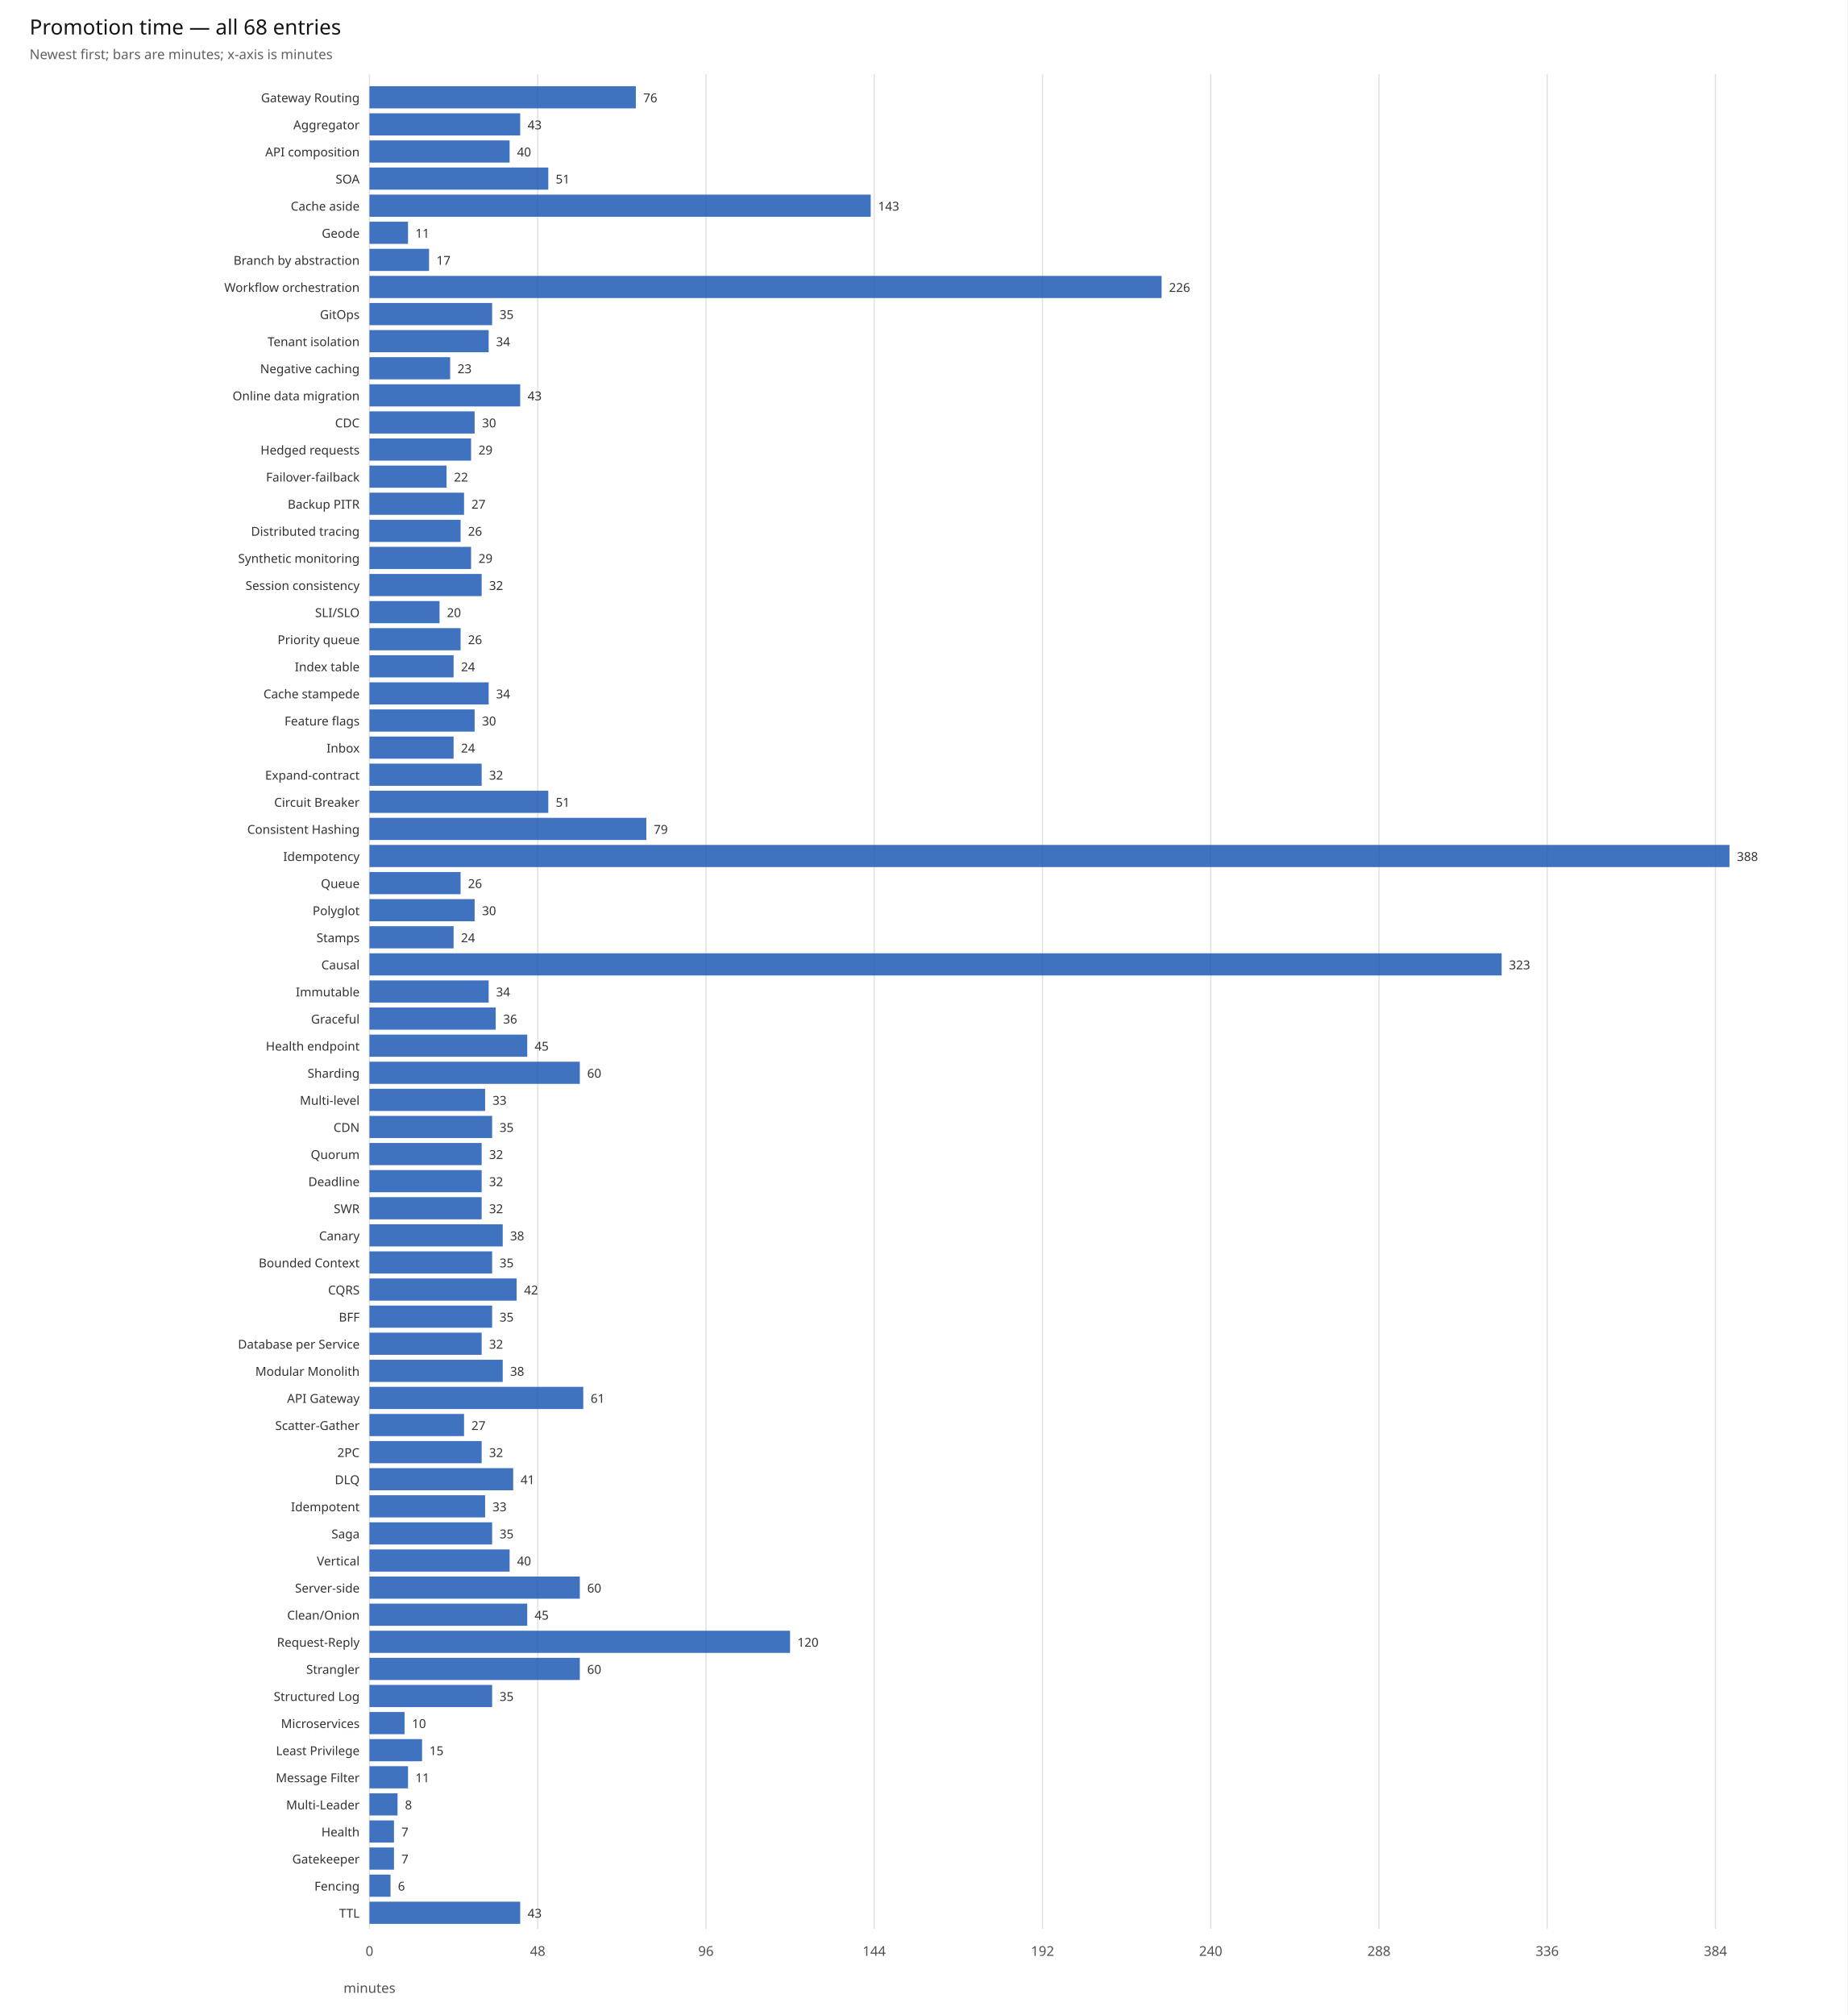
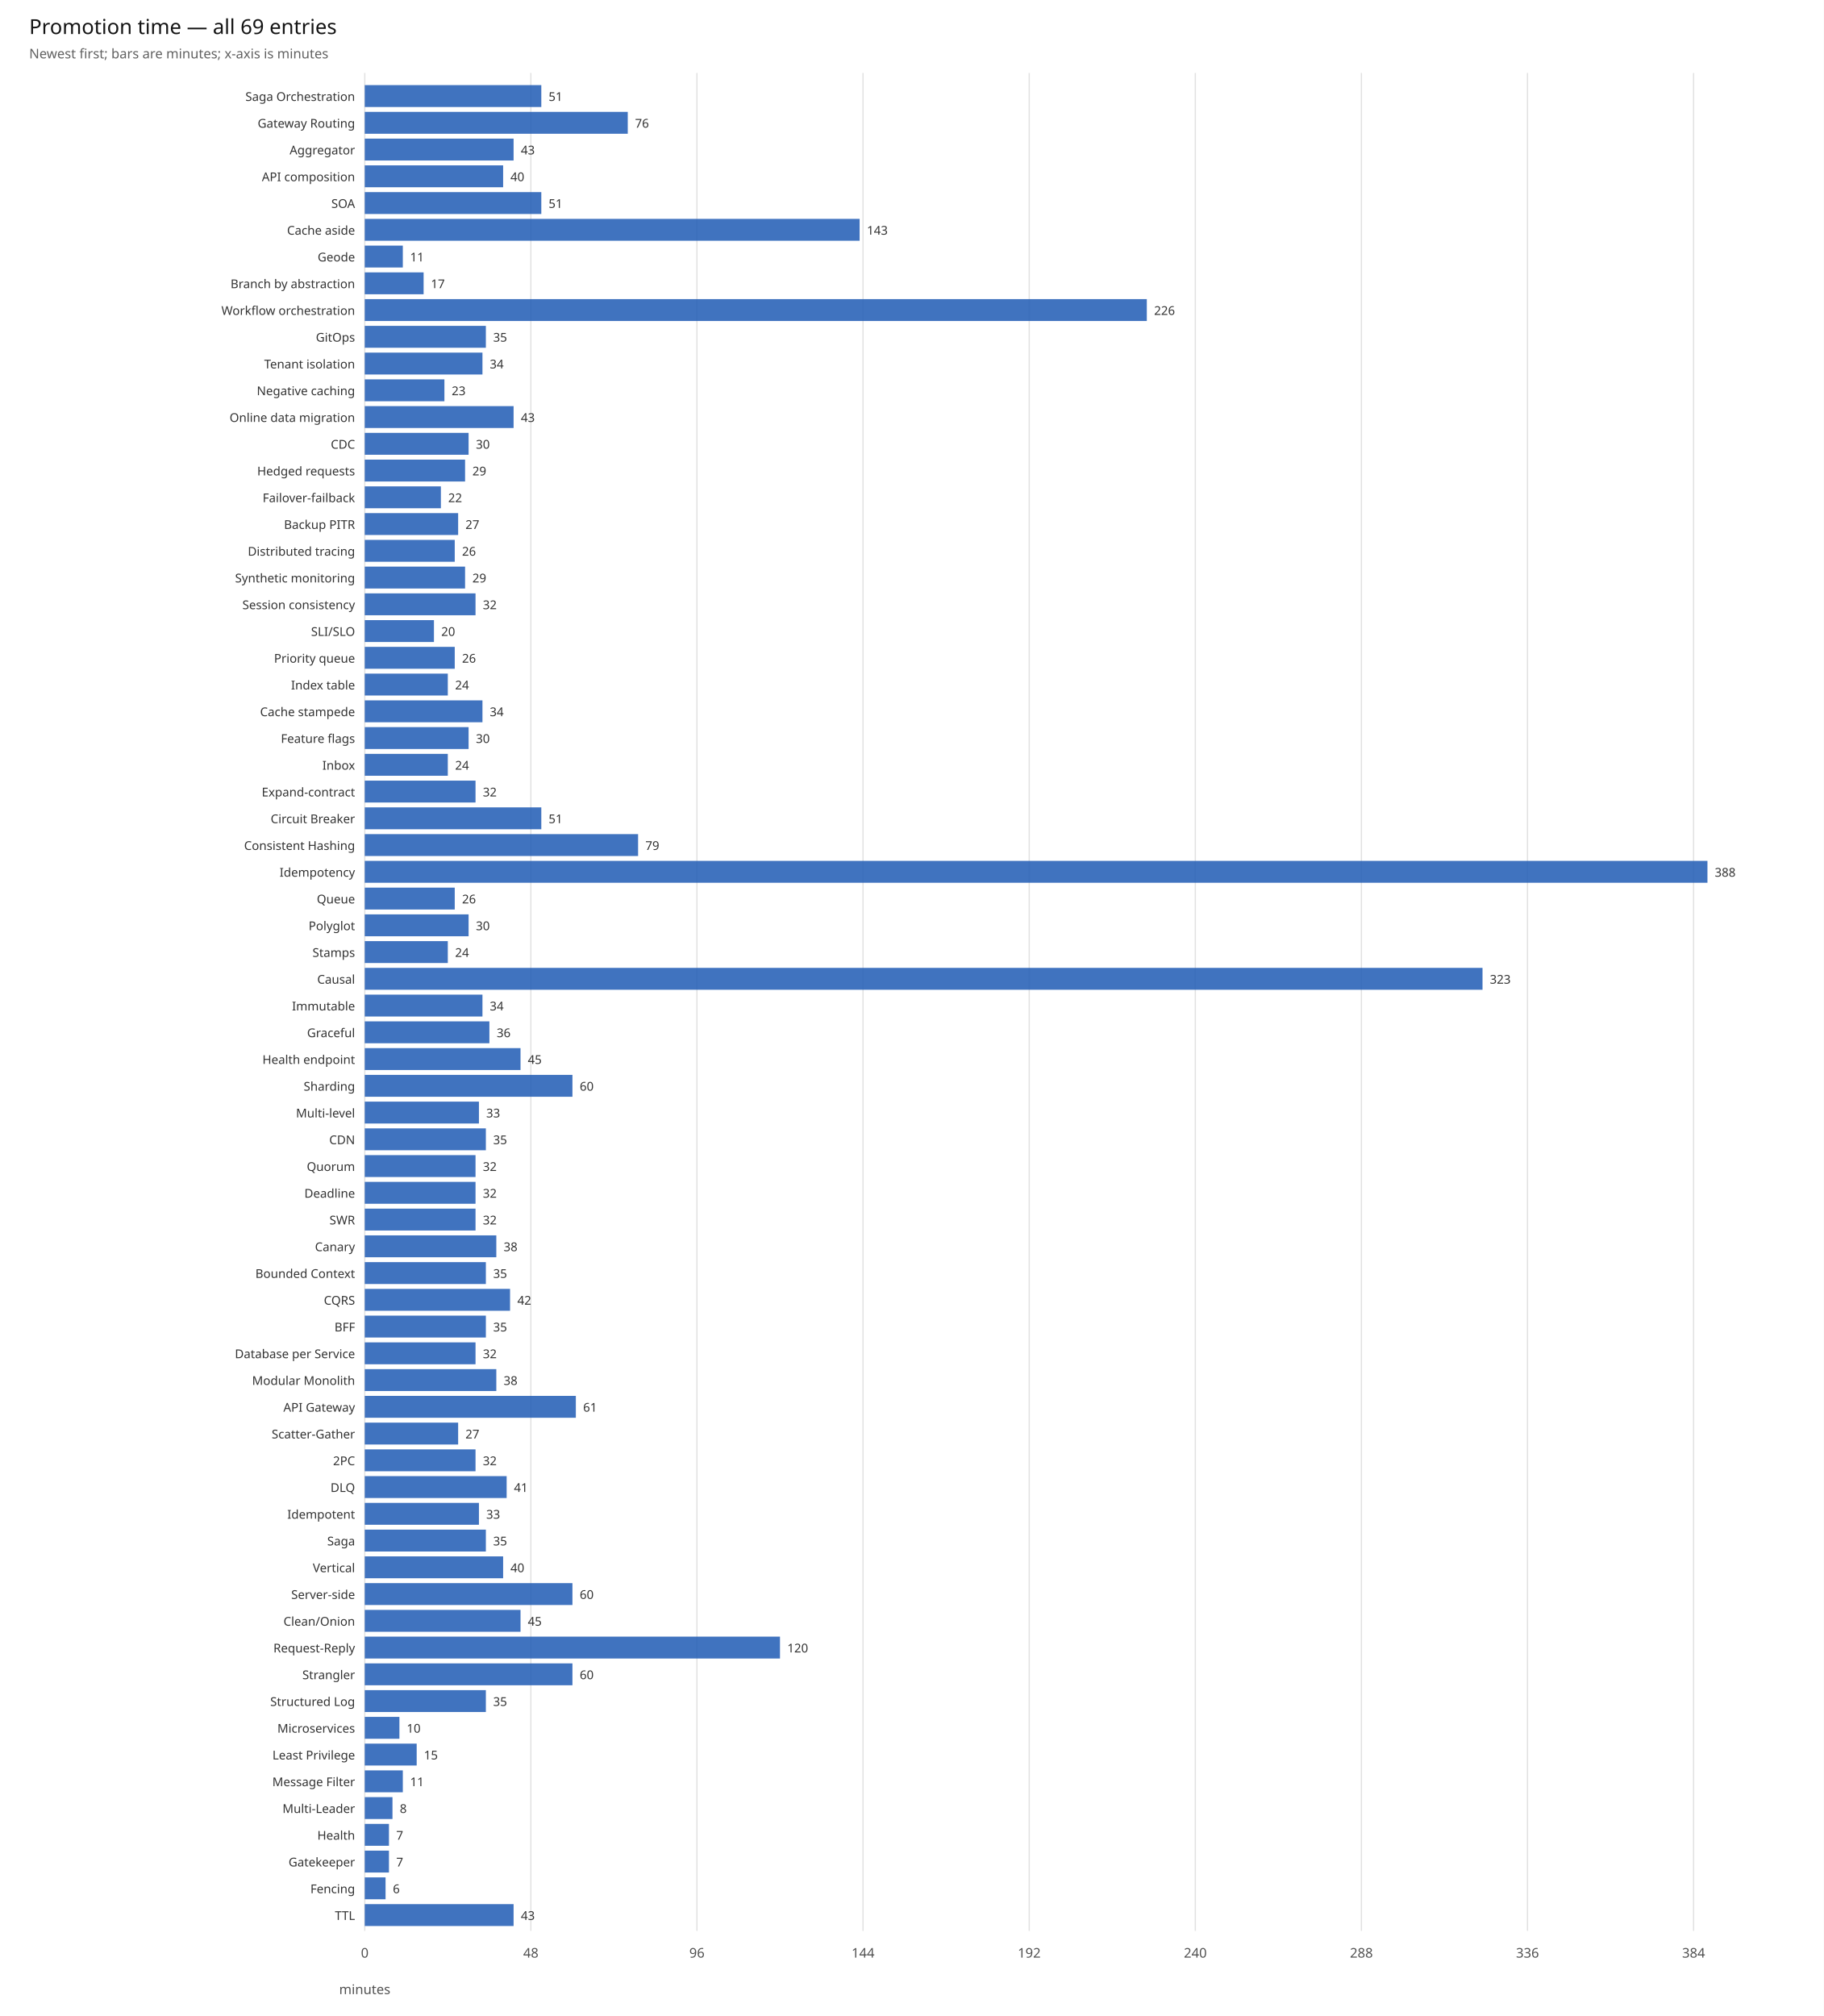
- <svg xmlns="http://www.w3.org/2000/svg" width="1500" height="1636" viewBox="0 0 1500 1636">
+ <svg xmlns="http://www.w3.org/2000/svg" width="1500" height="1658" viewBox="0 0 1500 1658">
  <rect width="100%" height="100%" fill="white" />
-   <text x="24" y="28" font-family="Verdana" font-size="17" fill="#141414">Promotion time — all 68 entries</text>
+   <text x="24" y="28" font-family="Verdana" font-size="17" fill="#141414">Promotion time — all 69 entries</text>
  <text x="24" y="48" font-family="Verdana" font-size="11" fill="#606060">Newest first; bars are minutes; x-axis is minutes</text>
-   <line x1="300.0" y1="60" x2="300.0" y2="1566" stroke="#e1e1e1" />
-   <text x="300.0" y="1588" text-anchor="middle" font-family="Verdana" font-size="11" fill="#505050">0</text>
-   <line x1="436.6" y1="60" x2="436.6" y2="1566" stroke="#e1e1e1" />
-   <text x="436.6" y="1588" text-anchor="middle" font-family="Verdana" font-size="11" fill="#505050">48</text>
-   <line x1="573.2" y1="60" x2="573.2" y2="1566" stroke="#e1e1e1" />
-   <text x="573.2" y="1588" text-anchor="middle" font-family="Verdana" font-size="11" fill="#505050">96</text>
-   <line x1="709.8" y1="60" x2="709.8" y2="1566" stroke="#e1e1e1" />
-   <text x="709.8" y="1588" text-anchor="middle" font-family="Verdana" font-size="11" fill="#505050">144</text>
-   <line x1="846.5" y1="60" x2="846.5" y2="1566" stroke="#e1e1e1" />
-   <text x="846.5" y="1588" text-anchor="middle" font-family="Verdana" font-size="11" fill="#505050">192</text>
-   <line x1="983.1" y1="60" x2="983.1" y2="1566" stroke="#e1e1e1" />
-   <text x="983.1" y="1588" text-anchor="middle" font-family="Verdana" font-size="11" fill="#505050">240</text>
-   <line x1="1119.7" y1="60" x2="1119.7" y2="1566" stroke="#e1e1e1" />
-   <text x="1119.7" y="1588" text-anchor="middle" font-family="Verdana" font-size="11" fill="#505050">288</text>
-   <line x1="1256.3" y1="60" x2="1256.3" y2="1566" stroke="#e1e1e1" />
-   <text x="1256.3" y="1588" text-anchor="middle" font-family="Verdana" font-size="11" fill="#505050">336</text>
-   <line x1="1392.9" y1="60" x2="1392.9" y2="1566" stroke="#e1e1e1" />
-   <text x="1392.9" y="1588" text-anchor="middle" font-family="Verdana" font-size="11" fill="#505050">384</text>
-   <rect x="300" y="70" width="216.3" height="18" fill="#1e5ab4" opacity="0.85" />
-   <text x="292" y="83" text-anchor="end" font-family="Verdana" font-size="10" fill="#323232">Gateway Routing</text>
-   <text x="522.3" y="83" font-family="Verdana" font-size="10" fill="#323232">76</text>
-   <rect x="300" y="92" width="122.4" height="18" fill="#1e5ab4" opacity="0.85" />
-   <text x="292" y="105" text-anchor="end" font-family="Verdana" font-size="10" fill="#323232">Aggregator</text>
-   <text x="428.4" y="105" font-family="Verdana" font-size="10" fill="#323232">43</text>
-   <rect x="300" y="114" width="113.8" height="18" fill="#1e5ab4" opacity="0.85" />
-   <text x="292" y="127" text-anchor="end" font-family="Verdana" font-size="10" fill="#323232">API composition</text>
-   <text x="419.8" y="127" font-family="Verdana" font-size="10" fill="#323232">40</text>
-   <rect x="300" y="136" width="145.2" height="18" fill="#1e5ab4" opacity="0.85" />
-   <text x="292" y="149" text-anchor="end" font-family="Verdana" font-size="10" fill="#323232">SOA</text>
-   <text x="451.2" y="149" font-family="Verdana" font-size="10" fill="#323232">51</text>
-   <rect x="300" y="158" width="407.0" height="18" fill="#1e5ab4" opacity="0.85" />
-   <text x="292" y="171" text-anchor="end" font-family="Verdana" font-size="10" fill="#323232">Cache aside</text>
-   <text x="713.0" y="171" font-family="Verdana" font-size="10" fill="#323232">143</text>
-   <rect x="300" y="180" width="31.3" height="18" fill="#1e5ab4" opacity="0.85" />
-   <text x="292" y="193" text-anchor="end" font-family="Verdana" font-size="10" fill="#323232">Geode</text>
-   <text x="337.3" y="193" font-family="Verdana" font-size="10" fill="#323232">11</text>
-   <rect x="300" y="202" width="48.4" height="18" fill="#1e5ab4" opacity="0.85" />
-   <text x="292" y="215" text-anchor="end" font-family="Verdana" font-size="10" fill="#323232">Branch by abstraction</text>
-   <text x="354.4" y="215" font-family="Verdana" font-size="10" fill="#323232">17</text>
-   <rect x="300" y="224" width="643.2" height="18" fill="#1e5ab4" opacity="0.85" />
-   <text x="292" y="237" text-anchor="end" font-family="Verdana" font-size="10" fill="#323232">Workflow orchestration</text>
-   <text x="949.2" y="237" font-family="Verdana" font-size="10" fill="#323232">226</text>
-   <rect x="300" y="246" width="99.6" height="18" fill="#1e5ab4" opacity="0.85" />
-   <text x="292" y="259" text-anchor="end" font-family="Verdana" font-size="10" fill="#323232">GitOps</text>
-   <text x="405.6" y="259" font-family="Verdana" font-size="10" fill="#323232">35</text>
-   <rect x="300" y="268" width="96.8" height="18" fill="#1e5ab4" opacity="0.85" />
-   <text x="292" y="281" text-anchor="end" font-family="Verdana" font-size="10" fill="#323232">Tenant isolation</text>
-   <text x="402.8" y="281" font-family="Verdana" font-size="10" fill="#323232">34</text>
-   <rect x="300" y="290" width="65.5" height="18" fill="#1e5ab4" opacity="0.85" />
-   <text x="292" y="303" text-anchor="end" font-family="Verdana" font-size="10" fill="#323232">Negative caching</text>
-   <text x="371.5" y="303" font-family="Verdana" font-size="10" fill="#323232">23</text>
-   <rect x="300" y="312" width="122.4" height="18" fill="#1e5ab4" opacity="0.85" />
-   <text x="292" y="325" text-anchor="end" font-family="Verdana" font-size="10" fill="#323232">Online data migration</text>
-   <text x="428.4" y="325" font-family="Verdana" font-size="10" fill="#323232">43</text>
-   <rect x="300" y="334" width="85.4" height="18" fill="#1e5ab4" opacity="0.85" />
-   <text x="292" y="347" text-anchor="end" font-family="Verdana" font-size="10" fill="#323232">CDC</text>
-   <text x="391.4" y="347" font-family="Verdana" font-size="10" fill="#323232">30</text>
-   <rect x="300" y="356" width="82.5" height="18" fill="#1e5ab4" opacity="0.85" />
-   <text x="292" y="369" text-anchor="end" font-family="Verdana" font-size="10" fill="#323232">Hedged requests</text>
-   <text x="388.5" y="369" font-family="Verdana" font-size="10" fill="#323232">29</text>
-   <rect x="300" y="378" width="62.6" height="18" fill="#1e5ab4" opacity="0.85" />
-   <text x="292" y="391" text-anchor="end" font-family="Verdana" font-size="10" fill="#323232">Failover-failback</text>
-   <text x="368.6" y="391" font-family="Verdana" font-size="10" fill="#323232">22</text>
-   <rect x="300" y="400" width="76.8" height="18" fill="#1e5ab4" opacity="0.85" />
-   <text x="292" y="413" text-anchor="end" font-family="Verdana" font-size="10" fill="#323232">Backup PITR</text>
-   <text x="382.8" y="413" font-family="Verdana" font-size="10" fill="#323232">27</text>
-   <rect x="300" y="422" width="74.0" height="18" fill="#1e5ab4" opacity="0.85" />
-   <text x="292" y="435" text-anchor="end" font-family="Verdana" font-size="10" fill="#323232">Distributed tracing</text>
-   <text x="380.0" y="435" font-family="Verdana" font-size="10" fill="#323232">26</text>
-   <rect x="300" y="444" width="82.5" height="18" fill="#1e5ab4" opacity="0.85" />
-   <text x="292" y="457" text-anchor="end" font-family="Verdana" font-size="10" fill="#323232">Synthetic monitoring</text>
-   <text x="388.5" y="457" font-family="Verdana" font-size="10" fill="#323232">29</text>
-   <rect x="300" y="466" width="91.1" height="18" fill="#1e5ab4" opacity="0.85" />
-   <text x="292" y="479" text-anchor="end" font-family="Verdana" font-size="10" fill="#323232">Session consistency</text>
-   <text x="397.1" y="479" font-family="Verdana" font-size="10" fill="#323232">32</text>
-   <rect x="300" y="488" width="56.9" height="18" fill="#1e5ab4" opacity="0.85" />
-   <text x="292" y="501" text-anchor="end" font-family="Verdana" font-size="10" fill="#323232">SLI/SLO</text>
-   <text x="362.9" y="501" font-family="Verdana" font-size="10" fill="#323232">20</text>
-   <rect x="300" y="510" width="74.0" height="18" fill="#1e5ab4" opacity="0.85" />
-   <text x="292" y="523" text-anchor="end" font-family="Verdana" font-size="10" fill="#323232">Priority queue</text>
-   <text x="380.0" y="523" font-family="Verdana" font-size="10" fill="#323232">26</text>
-   <rect x="300" y="532" width="68.3" height="18" fill="#1e5ab4" opacity="0.85" />
-   <text x="292" y="545" text-anchor="end" font-family="Verdana" font-size="10" fill="#323232">Index table</text>
-   <text x="374.3" y="545" font-family="Verdana" font-size="10" fill="#323232">24</text>
-   <rect x="300" y="554" width="96.8" height="18" fill="#1e5ab4" opacity="0.85" />
-   <text x="292" y="567" text-anchor="end" font-family="Verdana" font-size="10" fill="#323232">Cache stampede</text>
-   <text x="402.8" y="567" font-family="Verdana" font-size="10" fill="#323232">34</text>
-   <rect x="300" y="576" width="85.4" height="18" fill="#1e5ab4" opacity="0.85" />
-   <text x="292" y="589" text-anchor="end" font-family="Verdana" font-size="10" fill="#323232">Feature flags</text>
-   <text x="391.4" y="589" font-family="Verdana" font-size="10" fill="#323232">30</text>
-   <rect x="300" y="598" width="68.3" height="18" fill="#1e5ab4" opacity="0.85" />
-   <text x="292" y="611" text-anchor="end" font-family="Verdana" font-size="10" fill="#323232">Inbox</text>
-   <text x="374.3" y="611" font-family="Verdana" font-size="10" fill="#323232">24</text>
-   <rect x="300" y="620" width="91.1" height="18" fill="#1e5ab4" opacity="0.85" />
-   <text x="292" y="633" text-anchor="end" font-family="Verdana" font-size="10" fill="#323232">Expand-contract</text>
-   <text x="397.1" y="633" font-family="Verdana" font-size="10" fill="#323232">32</text>
-   <rect x="300" y="642" width="145.2" height="18" fill="#1e5ab4" opacity="0.85" />
-   <text x="292" y="655" text-anchor="end" font-family="Verdana" font-size="10" fill="#323232">Circuit Breaker</text>
-   <text x="451.2" y="655" font-family="Verdana" font-size="10" fill="#323232">51</text>
-   <rect x="300" y="664" width="224.8" height="18" fill="#1e5ab4" opacity="0.85" />
-   <text x="292" y="677" text-anchor="end" font-family="Verdana" font-size="10" fill="#323232">Consistent Hashing</text>
-   <text x="530.8" y="677" font-family="Verdana" font-size="10" fill="#323232">79</text>
-   <rect x="300" y="686" width="1104.3" height="18" fill="#1e5ab4" opacity="0.85" />
-   <text x="292" y="699" text-anchor="end" font-family="Verdana" font-size="10" fill="#323232">Idempotency</text>
-   <text x="1410.3" y="699" font-family="Verdana" font-size="10" fill="#323232">388</text>
-   <rect x="300" y="708" width="74.0" height="18" fill="#1e5ab4" opacity="0.85" />
-   <text x="292" y="721" text-anchor="end" font-family="Verdana" font-size="10" fill="#323232">Queue</text>
-   <text x="380.0" y="721" font-family="Verdana" font-size="10" fill="#323232">26</text>
-   <rect x="300" y="730" width="85.4" height="18" fill="#1e5ab4" opacity="0.85" />
-   <text x="292" y="743" text-anchor="end" font-family="Verdana" font-size="10" fill="#323232">Polyglot</text>
-   <text x="391.4" y="743" font-family="Verdana" font-size="10" fill="#323232">30</text>
-   <rect x="300" y="752" width="68.3" height="18" fill="#1e5ab4" opacity="0.85" />
-   <text x="292" y="765" text-anchor="end" font-family="Verdana" font-size="10" fill="#323232">Stamps</text>
-   <text x="374.3" y="765" font-family="Verdana" font-size="10" fill="#323232">24</text>
-   <rect x="300" y="774" width="919.3" height="18" fill="#1e5ab4" opacity="0.85" />
-   <text x="292" y="787" text-anchor="end" font-family="Verdana" font-size="10" fill="#323232">Causal</text>
-   <text x="1225.3" y="787" font-family="Verdana" font-size="10" fill="#323232">323</text>
-   <rect x="300" y="796" width="96.8" height="18" fill="#1e5ab4" opacity="0.85" />
-   <text x="292" y="809" text-anchor="end" font-family="Verdana" font-size="10" fill="#323232">Immutable</text>
-   <text x="402.8" y="809" font-family="Verdana" font-size="10" fill="#323232">34</text>
-   <rect x="300" y="818" width="102.5" height="18" fill="#1e5ab4" opacity="0.85" />
-   <text x="292" y="831" text-anchor="end" font-family="Verdana" font-size="10" fill="#323232">Graceful</text>
-   <text x="408.5" y="831" font-family="Verdana" font-size="10" fill="#323232">36</text>
-   <rect x="300" y="840" width="128.1" height="18" fill="#1e5ab4" opacity="0.85" />
-   <text x="292" y="853" text-anchor="end" font-family="Verdana" font-size="10" fill="#323232">Health endpoint</text>
-   <text x="434.1" y="853" font-family="Verdana" font-size="10" fill="#323232">45</text>
-   <rect x="300" y="862" width="170.8" height="18" fill="#1e5ab4" opacity="0.85" />
-   <text x="292" y="875" text-anchor="end" font-family="Verdana" font-size="10" fill="#323232">Sharding</text>
-   <text x="476.8" y="875" font-family="Verdana" font-size="10" fill="#323232">60</text>
-   <rect x="300" y="884" width="93.9" height="18" fill="#1e5ab4" opacity="0.85" />
-   <text x="292" y="897" text-anchor="end" font-family="Verdana" font-size="10" fill="#323232">Multi-level</text>
-   <text x="399.9" y="897" font-family="Verdana" font-size="10" fill="#323232">33</text>
-   <rect x="300" y="906" width="99.6" height="18" fill="#1e5ab4" opacity="0.85" />
-   <text x="292" y="919" text-anchor="end" font-family="Verdana" font-size="10" fill="#323232">CDN</text>
-   <text x="405.6" y="919" font-family="Verdana" font-size="10" fill="#323232">35</text>
-   <rect x="300" y="928" width="91.1" height="18" fill="#1e5ab4" opacity="0.85" />
-   <text x="292" y="941" text-anchor="end" font-family="Verdana" font-size="10" fill="#323232">Quorum</text>
-   <text x="397.1" y="941" font-family="Verdana" font-size="10" fill="#323232">32</text>
+   <line x1="300.0" y1="60" x2="300.0" y2="1588" stroke="#e1e1e1" />
+   <text x="300.0" y="1610" text-anchor="middle" font-family="Verdana" font-size="11" fill="#505050">0</text>
+   <line x1="436.6" y1="60" x2="436.6" y2="1588" stroke="#e1e1e1" />
+   <text x="436.6" y="1610" text-anchor="middle" font-family="Verdana" font-size="11" fill="#505050">48</text>
+   <line x1="573.2" y1="60" x2="573.2" y2="1588" stroke="#e1e1e1" />
+   <text x="573.2" y="1610" text-anchor="middle" font-family="Verdana" font-size="11" fill="#505050">96</text>
+   <line x1="709.8" y1="60" x2="709.8" y2="1588" stroke="#e1e1e1" />
+   <text x="709.8" y="1610" text-anchor="middle" font-family="Verdana" font-size="11" fill="#505050">144</text>
+   <line x1="846.5" y1="60" x2="846.5" y2="1588" stroke="#e1e1e1" />
+   <text x="846.5" y="1610" text-anchor="middle" font-family="Verdana" font-size="11" fill="#505050">192</text>
+   <line x1="983.1" y1="60" x2="983.1" y2="1588" stroke="#e1e1e1" />
+   <text x="983.1" y="1610" text-anchor="middle" font-family="Verdana" font-size="11" fill="#505050">240</text>
+   <line x1="1119.7" y1="60" x2="1119.7" y2="1588" stroke="#e1e1e1" />
+   <text x="1119.7" y="1610" text-anchor="middle" font-family="Verdana" font-size="11" fill="#505050">288</text>
+   <line x1="1256.3" y1="60" x2="1256.3" y2="1588" stroke="#e1e1e1" />
+   <text x="1256.3" y="1610" text-anchor="middle" font-family="Verdana" font-size="11" fill="#505050">336</text>
+   <line x1="1392.9" y1="60" x2="1392.9" y2="1588" stroke="#e1e1e1" />
+   <text x="1392.9" y="1610" text-anchor="middle" font-family="Verdana" font-size="11" fill="#505050">384</text>
+   <rect x="300" y="70" width="145.2" height="18" fill="#1e5ab4" opacity="0.85" />
+   <text x="292" y="83" text-anchor="end" font-family="Verdana" font-size="10" fill="#323232">Saga Orchestration</text>
+   <text x="451.2" y="83" font-family="Verdana" font-size="10" fill="#323232">51</text>
+   <rect x="300" y="92" width="216.3" height="18" fill="#1e5ab4" opacity="0.85" />
+   <text x="292" y="105" text-anchor="end" font-family="Verdana" font-size="10" fill="#323232">Gateway Routing</text>
+   <text x="522.3" y="105" font-family="Verdana" font-size="10" fill="#323232">76</text>
+   <rect x="300" y="114" width="122.4" height="18" fill="#1e5ab4" opacity="0.85" />
+   <text x="292" y="127" text-anchor="end" font-family="Verdana" font-size="10" fill="#323232">Aggregator</text>
+   <text x="428.4" y="127" font-family="Verdana" font-size="10" fill="#323232">43</text>
+   <rect x="300" y="136" width="113.8" height="18" fill="#1e5ab4" opacity="0.85" />
+   <text x="292" y="149" text-anchor="end" font-family="Verdana" font-size="10" fill="#323232">API composition</text>
+   <text x="419.8" y="149" font-family="Verdana" font-size="10" fill="#323232">40</text>
+   <rect x="300" y="158" width="145.2" height="18" fill="#1e5ab4" opacity="0.85" />
+   <text x="292" y="171" text-anchor="end" font-family="Verdana" font-size="10" fill="#323232">SOA</text>
+   <text x="451.2" y="171" font-family="Verdana" font-size="10" fill="#323232">51</text>
+   <rect x="300" y="180" width="407.0" height="18" fill="#1e5ab4" opacity="0.85" />
+   <text x="292" y="193" text-anchor="end" font-family="Verdana" font-size="10" fill="#323232">Cache aside</text>
+   <text x="713.0" y="193" font-family="Verdana" font-size="10" fill="#323232">143</text>
+   <rect x="300" y="202" width="31.3" height="18" fill="#1e5ab4" opacity="0.85" />
+   <text x="292" y="215" text-anchor="end" font-family="Verdana" font-size="10" fill="#323232">Geode</text>
+   <text x="337.3" y="215" font-family="Verdana" font-size="10" fill="#323232">11</text>
+   <rect x="300" y="224" width="48.4" height="18" fill="#1e5ab4" opacity="0.85" />
+   <text x="292" y="237" text-anchor="end" font-family="Verdana" font-size="10" fill="#323232">Branch by abstraction</text>
+   <text x="354.4" y="237" font-family="Verdana" font-size="10" fill="#323232">17</text>
+   <rect x="300" y="246" width="643.2" height="18" fill="#1e5ab4" opacity="0.85" />
+   <text x="292" y="259" text-anchor="end" font-family="Verdana" font-size="10" fill="#323232">Workflow orchestration</text>
+   <text x="949.2" y="259" font-family="Verdana" font-size="10" fill="#323232">226</text>
+   <rect x="300" y="268" width="99.6" height="18" fill="#1e5ab4" opacity="0.85" />
+   <text x="292" y="281" text-anchor="end" font-family="Verdana" font-size="10" fill="#323232">GitOps</text>
+   <text x="405.6" y="281" font-family="Verdana" font-size="10" fill="#323232">35</text>
+   <rect x="300" y="290" width="96.8" height="18" fill="#1e5ab4" opacity="0.85" />
+   <text x="292" y="303" text-anchor="end" font-family="Verdana" font-size="10" fill="#323232">Tenant isolation</text>
+   <text x="402.8" y="303" font-family="Verdana" font-size="10" fill="#323232">34</text>
+   <rect x="300" y="312" width="65.5" height="18" fill="#1e5ab4" opacity="0.85" />
+   <text x="292" y="325" text-anchor="end" font-family="Verdana" font-size="10" fill="#323232">Negative caching</text>
+   <text x="371.5" y="325" font-family="Verdana" font-size="10" fill="#323232">23</text>
+   <rect x="300" y="334" width="122.4" height="18" fill="#1e5ab4" opacity="0.85" />
+   <text x="292" y="347" text-anchor="end" font-family="Verdana" font-size="10" fill="#323232">Online data migration</text>
+   <text x="428.4" y="347" font-family="Verdana" font-size="10" fill="#323232">43</text>
+   <rect x="300" y="356" width="85.4" height="18" fill="#1e5ab4" opacity="0.85" />
+   <text x="292" y="369" text-anchor="end" font-family="Verdana" font-size="10" fill="#323232">CDC</text>
+   <text x="391.4" y="369" font-family="Verdana" font-size="10" fill="#323232">30</text>
+   <rect x="300" y="378" width="82.5" height="18" fill="#1e5ab4" opacity="0.85" />
+   <text x="292" y="391" text-anchor="end" font-family="Verdana" font-size="10" fill="#323232">Hedged requests</text>
+   <text x="388.5" y="391" font-family="Verdana" font-size="10" fill="#323232">29</text>
+   <rect x="300" y="400" width="62.6" height="18" fill="#1e5ab4" opacity="0.85" />
+   <text x="292" y="413" text-anchor="end" font-family="Verdana" font-size="10" fill="#323232">Failover-failback</text>
+   <text x="368.6" y="413" font-family="Verdana" font-size="10" fill="#323232">22</text>
+   <rect x="300" y="422" width="76.8" height="18" fill="#1e5ab4" opacity="0.85" />
+   <text x="292" y="435" text-anchor="end" font-family="Verdana" font-size="10" fill="#323232">Backup PITR</text>
+   <text x="382.8" y="435" font-family="Verdana" font-size="10" fill="#323232">27</text>
+   <rect x="300" y="444" width="74.0" height="18" fill="#1e5ab4" opacity="0.85" />
+   <text x="292" y="457" text-anchor="end" font-family="Verdana" font-size="10" fill="#323232">Distributed tracing</text>
+   <text x="380.0" y="457" font-family="Verdana" font-size="10" fill="#323232">26</text>
+   <rect x="300" y="466" width="82.5" height="18" fill="#1e5ab4" opacity="0.85" />
+   <text x="292" y="479" text-anchor="end" font-family="Verdana" font-size="10" fill="#323232">Synthetic monitoring</text>
+   <text x="388.5" y="479" font-family="Verdana" font-size="10" fill="#323232">29</text>
+   <rect x="300" y="488" width="91.1" height="18" fill="#1e5ab4" opacity="0.85" />
+   <text x="292" y="501" text-anchor="end" font-family="Verdana" font-size="10" fill="#323232">Session consistency</text>
+   <text x="397.1" y="501" font-family="Verdana" font-size="10" fill="#323232">32</text>
+   <rect x="300" y="510" width="56.9" height="18" fill="#1e5ab4" opacity="0.85" />
+   <text x="292" y="523" text-anchor="end" font-family="Verdana" font-size="10" fill="#323232">SLI/SLO</text>
+   <text x="362.9" y="523" font-family="Verdana" font-size="10" fill="#323232">20</text>
+   <rect x="300" y="532" width="74.0" height="18" fill="#1e5ab4" opacity="0.85" />
+   <text x="292" y="545" text-anchor="end" font-family="Verdana" font-size="10" fill="#323232">Priority queue</text>
+   <text x="380.0" y="545" font-family="Verdana" font-size="10" fill="#323232">26</text>
+   <rect x="300" y="554" width="68.3" height="18" fill="#1e5ab4" opacity="0.85" />
+   <text x="292" y="567" text-anchor="end" font-family="Verdana" font-size="10" fill="#323232">Index table</text>
+   <text x="374.3" y="567" font-family="Verdana" font-size="10" fill="#323232">24</text>
+   <rect x="300" y="576" width="96.8" height="18" fill="#1e5ab4" opacity="0.85" />
+   <text x="292" y="589" text-anchor="end" font-family="Verdana" font-size="10" fill="#323232">Cache stampede</text>
+   <text x="402.8" y="589" font-family="Verdana" font-size="10" fill="#323232">34</text>
+   <rect x="300" y="598" width="85.4" height="18" fill="#1e5ab4" opacity="0.85" />
+   <text x="292" y="611" text-anchor="end" font-family="Verdana" font-size="10" fill="#323232">Feature flags</text>
+   <text x="391.4" y="611" font-family="Verdana" font-size="10" fill="#323232">30</text>
+   <rect x="300" y="620" width="68.3" height="18" fill="#1e5ab4" opacity="0.85" />
+   <text x="292" y="633" text-anchor="end" font-family="Verdana" font-size="10" fill="#323232">Inbox</text>
+   <text x="374.3" y="633" font-family="Verdana" font-size="10" fill="#323232">24</text>
+   <rect x="300" y="642" width="91.1" height="18" fill="#1e5ab4" opacity="0.85" />
+   <text x="292" y="655" text-anchor="end" font-family="Verdana" font-size="10" fill="#323232">Expand-contract</text>
+   <text x="397.1" y="655" font-family="Verdana" font-size="10" fill="#323232">32</text>
+   <rect x="300" y="664" width="145.2" height="18" fill="#1e5ab4" opacity="0.85" />
+   <text x="292" y="677" text-anchor="end" font-family="Verdana" font-size="10" fill="#323232">Circuit Breaker</text>
+   <text x="451.2" y="677" font-family="Verdana" font-size="10" fill="#323232">51</text>
+   <rect x="300" y="686" width="224.8" height="18" fill="#1e5ab4" opacity="0.85" />
+   <text x="292" y="699" text-anchor="end" font-family="Verdana" font-size="10" fill="#323232">Consistent Hashing</text>
+   <text x="530.8" y="699" font-family="Verdana" font-size="10" fill="#323232">79</text>
+   <rect x="300" y="708" width="1104.3" height="18" fill="#1e5ab4" opacity="0.85" />
+   <text x="292" y="721" text-anchor="end" font-family="Verdana" font-size="10" fill="#323232">Idempotency</text>
+   <text x="1410.3" y="721" font-family="Verdana" font-size="10" fill="#323232">388</text>
+   <rect x="300" y="730" width="74.0" height="18" fill="#1e5ab4" opacity="0.85" />
+   <text x="292" y="743" text-anchor="end" font-family="Verdana" font-size="10" fill="#323232">Queue</text>
+   <text x="380.0" y="743" font-family="Verdana" font-size="10" fill="#323232">26</text>
+   <rect x="300" y="752" width="85.4" height="18" fill="#1e5ab4" opacity="0.85" />
+   <text x="292" y="765" text-anchor="end" font-family="Verdana" font-size="10" fill="#323232">Polyglot</text>
+   <text x="391.4" y="765" font-family="Verdana" font-size="10" fill="#323232">30</text>
+   <rect x="300" y="774" width="68.3" height="18" fill="#1e5ab4" opacity="0.85" />
+   <text x="292" y="787" text-anchor="end" font-family="Verdana" font-size="10" fill="#323232">Stamps</text>
+   <text x="374.3" y="787" font-family="Verdana" font-size="10" fill="#323232">24</text>
+   <rect x="300" y="796" width="919.3" height="18" fill="#1e5ab4" opacity="0.85" />
+   <text x="292" y="809" text-anchor="end" font-family="Verdana" font-size="10" fill="#323232">Causal</text>
+   <text x="1225.3" y="809" font-family="Verdana" font-size="10" fill="#323232">323</text>
+   <rect x="300" y="818" width="96.8" height="18" fill="#1e5ab4" opacity="0.85" />
+   <text x="292" y="831" text-anchor="end" font-family="Verdana" font-size="10" fill="#323232">Immutable</text>
+   <text x="402.8" y="831" font-family="Verdana" font-size="10" fill="#323232">34</text>
+   <rect x="300" y="840" width="102.5" height="18" fill="#1e5ab4" opacity="0.85" />
+   <text x="292" y="853" text-anchor="end" font-family="Verdana" font-size="10" fill="#323232">Graceful</text>
+   <text x="408.5" y="853" font-family="Verdana" font-size="10" fill="#323232">36</text>
+   <rect x="300" y="862" width="128.1" height="18" fill="#1e5ab4" opacity="0.85" />
+   <text x="292" y="875" text-anchor="end" font-family="Verdana" font-size="10" fill="#323232">Health endpoint</text>
+   <text x="434.1" y="875" font-family="Verdana" font-size="10" fill="#323232">45</text>
+   <rect x="300" y="884" width="170.8" height="18" fill="#1e5ab4" opacity="0.85" />
+   <text x="292" y="897" text-anchor="end" font-family="Verdana" font-size="10" fill="#323232">Sharding</text>
+   <text x="476.8" y="897" font-family="Verdana" font-size="10" fill="#323232">60</text>
+   <rect x="300" y="906" width="93.9" height="18" fill="#1e5ab4" opacity="0.85" />
+   <text x="292" y="919" text-anchor="end" font-family="Verdana" font-size="10" fill="#323232">Multi-level</text>
+   <text x="399.9" y="919" font-family="Verdana" font-size="10" fill="#323232">33</text>
+   <rect x="300" y="928" width="99.6" height="18" fill="#1e5ab4" opacity="0.85" />
+   <text x="292" y="941" text-anchor="end" font-family="Verdana" font-size="10" fill="#323232">CDN</text>
+   <text x="405.6" y="941" font-family="Verdana" font-size="10" fill="#323232">35</text>
  <rect x="300" y="950" width="91.1" height="18" fill="#1e5ab4" opacity="0.85" />
-   <text x="292" y="963" text-anchor="end" font-family="Verdana" font-size="10" fill="#323232">Deadline</text>
+   <text x="292" y="963" text-anchor="end" font-family="Verdana" font-size="10" fill="#323232">Quorum</text>
  <text x="397.1" y="963" font-family="Verdana" font-size="10" fill="#323232">32</text>
  <rect x="300" y="972" width="91.1" height="18" fill="#1e5ab4" opacity="0.85" />
-   <text x="292" y="985" text-anchor="end" font-family="Verdana" font-size="10" fill="#323232">SWR</text>
+   <text x="292" y="985" text-anchor="end" font-family="Verdana" font-size="10" fill="#323232">Deadline</text>
  <text x="397.1" y="985" font-family="Verdana" font-size="10" fill="#323232">32</text>
-   <rect x="300" y="994" width="108.2" height="18" fill="#1e5ab4" opacity="0.85" />
-   <text x="292" y="1007" text-anchor="end" font-family="Verdana" font-size="10" fill="#323232">Canary</text>
-   <text x="414.2" y="1007" font-family="Verdana" font-size="10" fill="#323232">38</text>
-   <rect x="300" y="1016" width="99.6" height="18" fill="#1e5ab4" opacity="0.85" />
-   <text x="292" y="1029" text-anchor="end" font-family="Verdana" font-size="10" fill="#323232">Bounded Context</text>
-   <text x="405.6" y="1029" font-family="Verdana" font-size="10" fill="#323232">35</text>
-   <rect x="300" y="1038" width="119.5" height="18" fill="#1e5ab4" opacity="0.85" />
-   <text x="292" y="1051" text-anchor="end" font-family="Verdana" font-size="10" fill="#323232">CQRS</text>
-   <text x="425.5" y="1051" font-family="Verdana" font-size="10" fill="#323232">42</text>
-   <rect x="300" y="1060" width="99.6" height="18" fill="#1e5ab4" opacity="0.85" />
-   <text x="292" y="1073" text-anchor="end" font-family="Verdana" font-size="10" fill="#323232">BFF</text>
-   <text x="405.6" y="1073" font-family="Verdana" font-size="10" fill="#323232">35</text>
-   <rect x="300" y="1082" width="91.1" height="18" fill="#1e5ab4" opacity="0.85" />
-   <text x="292" y="1095" text-anchor="end" font-family="Verdana" font-size="10" fill="#323232">Database per Service</text>
-   <text x="397.1" y="1095" font-family="Verdana" font-size="10" fill="#323232">32</text>
-   <rect x="300" y="1104" width="108.2" height="18" fill="#1e5ab4" opacity="0.85" />
-   <text x="292" y="1117" text-anchor="end" font-family="Verdana" font-size="10" fill="#323232">Modular Monolith</text>
-   <text x="414.2" y="1117" font-family="Verdana" font-size="10" fill="#323232">38</text>
-   <rect x="300" y="1126" width="173.6" height="18" fill="#1e5ab4" opacity="0.85" />
-   <text x="292" y="1139" text-anchor="end" font-family="Verdana" font-size="10" fill="#323232">API Gateway</text>
-   <text x="479.6" y="1139" font-family="Verdana" font-size="10" fill="#323232">61</text>
-   <rect x="300" y="1148" width="76.8" height="18" fill="#1e5ab4" opacity="0.85" />
-   <text x="292" y="1161" text-anchor="end" font-family="Verdana" font-size="10" fill="#323232">Scatter-Gather</text>
-   <text x="382.8" y="1161" font-family="Verdana" font-size="10" fill="#323232">27</text>
-   <rect x="300" y="1170" width="91.1" height="18" fill="#1e5ab4" opacity="0.85" />
-   <text x="292" y="1183" text-anchor="end" font-family="Verdana" font-size="10" fill="#323232">2PC</text>
-   <text x="397.1" y="1183" font-family="Verdana" font-size="10" fill="#323232">32</text>
-   <rect x="300" y="1192" width="116.7" height="18" fill="#1e5ab4" opacity="0.85" />
-   <text x="292" y="1205" text-anchor="end" font-family="Verdana" font-size="10" fill="#323232">DLQ</text>
-   <text x="422.7" y="1205" font-family="Verdana" font-size="10" fill="#323232">41</text>
-   <rect x="300" y="1214" width="93.9" height="18" fill="#1e5ab4" opacity="0.85" />
-   <text x="292" y="1227" text-anchor="end" font-family="Verdana" font-size="10" fill="#323232">Idempotent</text>
-   <text x="399.9" y="1227" font-family="Verdana" font-size="10" fill="#323232">33</text>
-   <rect x="300" y="1236" width="99.6" height="18" fill="#1e5ab4" opacity="0.85" />
-   <text x="292" y="1249" text-anchor="end" font-family="Verdana" font-size="10" fill="#323232">Saga</text>
-   <text x="405.6" y="1249" font-family="Verdana" font-size="10" fill="#323232">35</text>
-   <rect x="300" y="1258" width="113.8" height="18" fill="#1e5ab4" opacity="0.85" />
-   <text x="292" y="1271" text-anchor="end" font-family="Verdana" font-size="10" fill="#323232">Vertical</text>
-   <text x="419.8" y="1271" font-family="Verdana" font-size="10" fill="#323232">40</text>
-   <rect x="300" y="1280" width="170.8" height="18" fill="#1e5ab4" opacity="0.85" />
-   <text x="292" y="1293" text-anchor="end" font-family="Verdana" font-size="10" fill="#323232">Server-side</text>
-   <text x="476.8" y="1293" font-family="Verdana" font-size="10" fill="#323232">60</text>
-   <rect x="300" y="1302" width="128.1" height="18" fill="#1e5ab4" opacity="0.85" />
-   <text x="292" y="1315" text-anchor="end" font-family="Verdana" font-size="10" fill="#323232">Clean/Onion</text>
-   <text x="434.1" y="1315" font-family="Verdana" font-size="10" fill="#323232">45</text>
-   <rect x="300" y="1324" width="341.5" height="18" fill="#1e5ab4" opacity="0.85" />
-   <text x="292" y="1337" text-anchor="end" font-family="Verdana" font-size="10" fill="#323232">Request-Reply</text>
-   <text x="647.5" y="1337" font-family="Verdana" font-size="10" fill="#323232">120</text>
-   <rect x="300" y="1346" width="170.8" height="18" fill="#1e5ab4" opacity="0.85" />
-   <text x="292" y="1359" text-anchor="end" font-family="Verdana" font-size="10" fill="#323232">Strangler</text>
-   <text x="476.8" y="1359" font-family="Verdana" font-size="10" fill="#323232">60</text>
-   <rect x="300" y="1368" width="99.6" height="18" fill="#1e5ab4" opacity="0.85" />
-   <text x="292" y="1381" text-anchor="end" font-family="Verdana" font-size="10" fill="#323232">Structured Log</text>
-   <text x="405.6" y="1381" font-family="Verdana" font-size="10" fill="#323232">35</text>
-   <rect x="300" y="1390" width="28.5" height="18" fill="#1e5ab4" opacity="0.85" />
-   <text x="292" y="1403" text-anchor="end" font-family="Verdana" font-size="10" fill="#323232">Microservices</text>
-   <text x="334.5" y="1403" font-family="Verdana" font-size="10" fill="#323232">10</text>
-   <rect x="300" y="1412" width="42.7" height="18" fill="#1e5ab4" opacity="0.85" />
-   <text x="292" y="1425" text-anchor="end" font-family="Verdana" font-size="10" fill="#323232">Least Privilege</text>
-   <text x="348.7" y="1425" font-family="Verdana" font-size="10" fill="#323232">15</text>
-   <rect x="300" y="1434" width="31.3" height="18" fill="#1e5ab4" opacity="0.85" />
-   <text x="292" y="1447" text-anchor="end" font-family="Verdana" font-size="10" fill="#323232">Message Filter</text>
-   <text x="337.3" y="1447" font-family="Verdana" font-size="10" fill="#323232">11</text>
-   <rect x="300" y="1456" width="22.8" height="18" fill="#1e5ab4" opacity="0.85" />
-   <text x="292" y="1469" text-anchor="end" font-family="Verdana" font-size="10" fill="#323232">Multi-Leader</text>
-   <text x="328.8" y="1469" font-family="Verdana" font-size="10" fill="#323232">8</text>
-   <rect x="300" y="1478" width="19.9" height="18" fill="#1e5ab4" opacity="0.85" />
-   <text x="292" y="1491" text-anchor="end" font-family="Verdana" font-size="10" fill="#323232">Health</text>
-   <text x="325.9" y="1491" font-family="Verdana" font-size="10" fill="#323232">7</text>
+   <rect x="300" y="994" width="91.1" height="18" fill="#1e5ab4" opacity="0.85" />
+   <text x="292" y="1007" text-anchor="end" font-family="Verdana" font-size="10" fill="#323232">SWR</text>
+   <text x="397.1" y="1007" font-family="Verdana" font-size="10" fill="#323232">32</text>
+   <rect x="300" y="1016" width="108.2" height="18" fill="#1e5ab4" opacity="0.85" />
+   <text x="292" y="1029" text-anchor="end" font-family="Verdana" font-size="10" fill="#323232">Canary</text>
+   <text x="414.2" y="1029" font-family="Verdana" font-size="10" fill="#323232">38</text>
+   <rect x="300" y="1038" width="99.6" height="18" fill="#1e5ab4" opacity="0.85" />
+   <text x="292" y="1051" text-anchor="end" font-family="Verdana" font-size="10" fill="#323232">Bounded Context</text>
+   <text x="405.6" y="1051" font-family="Verdana" font-size="10" fill="#323232">35</text>
+   <rect x="300" y="1060" width="119.5" height="18" fill="#1e5ab4" opacity="0.85" />
+   <text x="292" y="1073" text-anchor="end" font-family="Verdana" font-size="10" fill="#323232">CQRS</text>
+   <text x="425.5" y="1073" font-family="Verdana" font-size="10" fill="#323232">42</text>
+   <rect x="300" y="1082" width="99.6" height="18" fill="#1e5ab4" opacity="0.85" />
+   <text x="292" y="1095" text-anchor="end" font-family="Verdana" font-size="10" fill="#323232">BFF</text>
+   <text x="405.6" y="1095" font-family="Verdana" font-size="10" fill="#323232">35</text>
+   <rect x="300" y="1104" width="91.1" height="18" fill="#1e5ab4" opacity="0.85" />
+   <text x="292" y="1117" text-anchor="end" font-family="Verdana" font-size="10" fill="#323232">Database per Service</text>
+   <text x="397.1" y="1117" font-family="Verdana" font-size="10" fill="#323232">32</text>
+   <rect x="300" y="1126" width="108.2" height="18" fill="#1e5ab4" opacity="0.85" />
+   <text x="292" y="1139" text-anchor="end" font-family="Verdana" font-size="10" fill="#323232">Modular Monolith</text>
+   <text x="414.2" y="1139" font-family="Verdana" font-size="10" fill="#323232">38</text>
+   <rect x="300" y="1148" width="173.6" height="18" fill="#1e5ab4" opacity="0.85" />
+   <text x="292" y="1161" text-anchor="end" font-family="Verdana" font-size="10" fill="#323232">API Gateway</text>
+   <text x="479.6" y="1161" font-family="Verdana" font-size="10" fill="#323232">61</text>
+   <rect x="300" y="1170" width="76.8" height="18" fill="#1e5ab4" opacity="0.85" />
+   <text x="292" y="1183" text-anchor="end" font-family="Verdana" font-size="10" fill="#323232">Scatter-Gather</text>
+   <text x="382.8" y="1183" font-family="Verdana" font-size="10" fill="#323232">27</text>
+   <rect x="300" y="1192" width="91.1" height="18" fill="#1e5ab4" opacity="0.85" />
+   <text x="292" y="1205" text-anchor="end" font-family="Verdana" font-size="10" fill="#323232">2PC</text>
+   <text x="397.1" y="1205" font-family="Verdana" font-size="10" fill="#323232">32</text>
+   <rect x="300" y="1214" width="116.7" height="18" fill="#1e5ab4" opacity="0.85" />
+   <text x="292" y="1227" text-anchor="end" font-family="Verdana" font-size="10" fill="#323232">DLQ</text>
+   <text x="422.7" y="1227" font-family="Verdana" font-size="10" fill="#323232">41</text>
+   <rect x="300" y="1236" width="93.9" height="18" fill="#1e5ab4" opacity="0.85" />
+   <text x="292" y="1249" text-anchor="end" font-family="Verdana" font-size="10" fill="#323232">Idempotent</text>
+   <text x="399.9" y="1249" font-family="Verdana" font-size="10" fill="#323232">33</text>
+   <rect x="300" y="1258" width="99.6" height="18" fill="#1e5ab4" opacity="0.85" />
+   <text x="292" y="1271" text-anchor="end" font-family="Verdana" font-size="10" fill="#323232">Saga</text>
+   <text x="405.6" y="1271" font-family="Verdana" font-size="10" fill="#323232">35</text>
+   <rect x="300" y="1280" width="113.8" height="18" fill="#1e5ab4" opacity="0.85" />
+   <text x="292" y="1293" text-anchor="end" font-family="Verdana" font-size="10" fill="#323232">Vertical</text>
+   <text x="419.8" y="1293" font-family="Verdana" font-size="10" fill="#323232">40</text>
+   <rect x="300" y="1302" width="170.8" height="18" fill="#1e5ab4" opacity="0.85" />
+   <text x="292" y="1315" text-anchor="end" font-family="Verdana" font-size="10" fill="#323232">Server-side</text>
+   <text x="476.8" y="1315" font-family="Verdana" font-size="10" fill="#323232">60</text>
+   <rect x="300" y="1324" width="128.1" height="18" fill="#1e5ab4" opacity="0.85" />
+   <text x="292" y="1337" text-anchor="end" font-family="Verdana" font-size="10" fill="#323232">Clean/Onion</text>
+   <text x="434.1" y="1337" font-family="Verdana" font-size="10" fill="#323232">45</text>
+   <rect x="300" y="1346" width="341.5" height="18" fill="#1e5ab4" opacity="0.85" />
+   <text x="292" y="1359" text-anchor="end" font-family="Verdana" font-size="10" fill="#323232">Request-Reply</text>
+   <text x="647.5" y="1359" font-family="Verdana" font-size="10" fill="#323232">120</text>
+   <rect x="300" y="1368" width="170.8" height="18" fill="#1e5ab4" opacity="0.85" />
+   <text x="292" y="1381" text-anchor="end" font-family="Verdana" font-size="10" fill="#323232">Strangler</text>
+   <text x="476.8" y="1381" font-family="Verdana" font-size="10" fill="#323232">60</text>
+   <rect x="300" y="1390" width="99.6" height="18" fill="#1e5ab4" opacity="0.85" />
+   <text x="292" y="1403" text-anchor="end" font-family="Verdana" font-size="10" fill="#323232">Structured Log</text>
+   <text x="405.6" y="1403" font-family="Verdana" font-size="10" fill="#323232">35</text>
+   <rect x="300" y="1412" width="28.5" height="18" fill="#1e5ab4" opacity="0.85" />
+   <text x="292" y="1425" text-anchor="end" font-family="Verdana" font-size="10" fill="#323232">Microservices</text>
+   <text x="334.5" y="1425" font-family="Verdana" font-size="10" fill="#323232">10</text>
+   <rect x="300" y="1434" width="42.7" height="18" fill="#1e5ab4" opacity="0.85" />
+   <text x="292" y="1447" text-anchor="end" font-family="Verdana" font-size="10" fill="#323232">Least Privilege</text>
+   <text x="348.7" y="1447" font-family="Verdana" font-size="10" fill="#323232">15</text>
+   <rect x="300" y="1456" width="31.3" height="18" fill="#1e5ab4" opacity="0.85" />
+   <text x="292" y="1469" text-anchor="end" font-family="Verdana" font-size="10" fill="#323232">Message Filter</text>
+   <text x="337.3" y="1469" font-family="Verdana" font-size="10" fill="#323232">11</text>
+   <rect x="300" y="1478" width="22.8" height="18" fill="#1e5ab4" opacity="0.85" />
+   <text x="292" y="1491" text-anchor="end" font-family="Verdana" font-size="10" fill="#323232">Multi-Leader</text>
+   <text x="328.8" y="1491" font-family="Verdana" font-size="10" fill="#323232">8</text>
  <rect x="300" y="1500" width="19.9" height="18" fill="#1e5ab4" opacity="0.85" />
-   <text x="292" y="1513" text-anchor="end" font-family="Verdana" font-size="10" fill="#323232">Gatekeeper</text>
+   <text x="292" y="1513" text-anchor="end" font-family="Verdana" font-size="10" fill="#323232">Health</text>
  <text x="325.9" y="1513" font-family="Verdana" font-size="10" fill="#323232">7</text>
-   <rect x="300" y="1522" width="17.1" height="18" fill="#1e5ab4" opacity="0.85" />
-   <text x="292" y="1535" text-anchor="end" font-family="Verdana" font-size="10" fill="#323232">Fencing</text>
-   <text x="323.1" y="1535" font-family="Verdana" font-size="10" fill="#323232">6</text>
-   <rect x="300" y="1544" width="122.4" height="18" fill="#1e5ab4" opacity="0.85" />
-   <text x="292" y="1557" text-anchor="end" font-family="Verdana" font-size="10" fill="#323232">TTL</text>
-   <text x="428.4" y="1557" font-family="Verdana" font-size="10" fill="#323232">43</text>
-   <text x="300" y="1618" text-anchor="middle" font-family="Verdana" font-size="11" fill="#505050">minutes</text>
+   <rect x="300" y="1522" width="19.9" height="18" fill="#1e5ab4" opacity="0.85" />
+   <text x="292" y="1535" text-anchor="end" font-family="Verdana" font-size="10" fill="#323232">Gatekeeper</text>
+   <text x="325.9" y="1535" font-family="Verdana" font-size="10" fill="#323232">7</text>
+   <rect x="300" y="1544" width="17.1" height="18" fill="#1e5ab4" opacity="0.85" />
+   <text x="292" y="1557" text-anchor="end" font-family="Verdana" font-size="10" fill="#323232">Fencing</text>
+   <text x="323.1" y="1557" font-family="Verdana" font-size="10" fill="#323232">6</text>
+   <rect x="300" y="1566" width="122.4" height="18" fill="#1e5ab4" opacity="0.85" />
+   <text x="292" y="1579" text-anchor="end" font-family="Verdana" font-size="10" fill="#323232">TTL</text>
+   <text x="428.4" y="1579" font-family="Verdana" font-size="10" fill="#323232">43</text>
+   <text x="300" y="1640" text-anchor="middle" font-family="Verdana" font-size="11" fill="#505050">minutes</text>
</svg>
